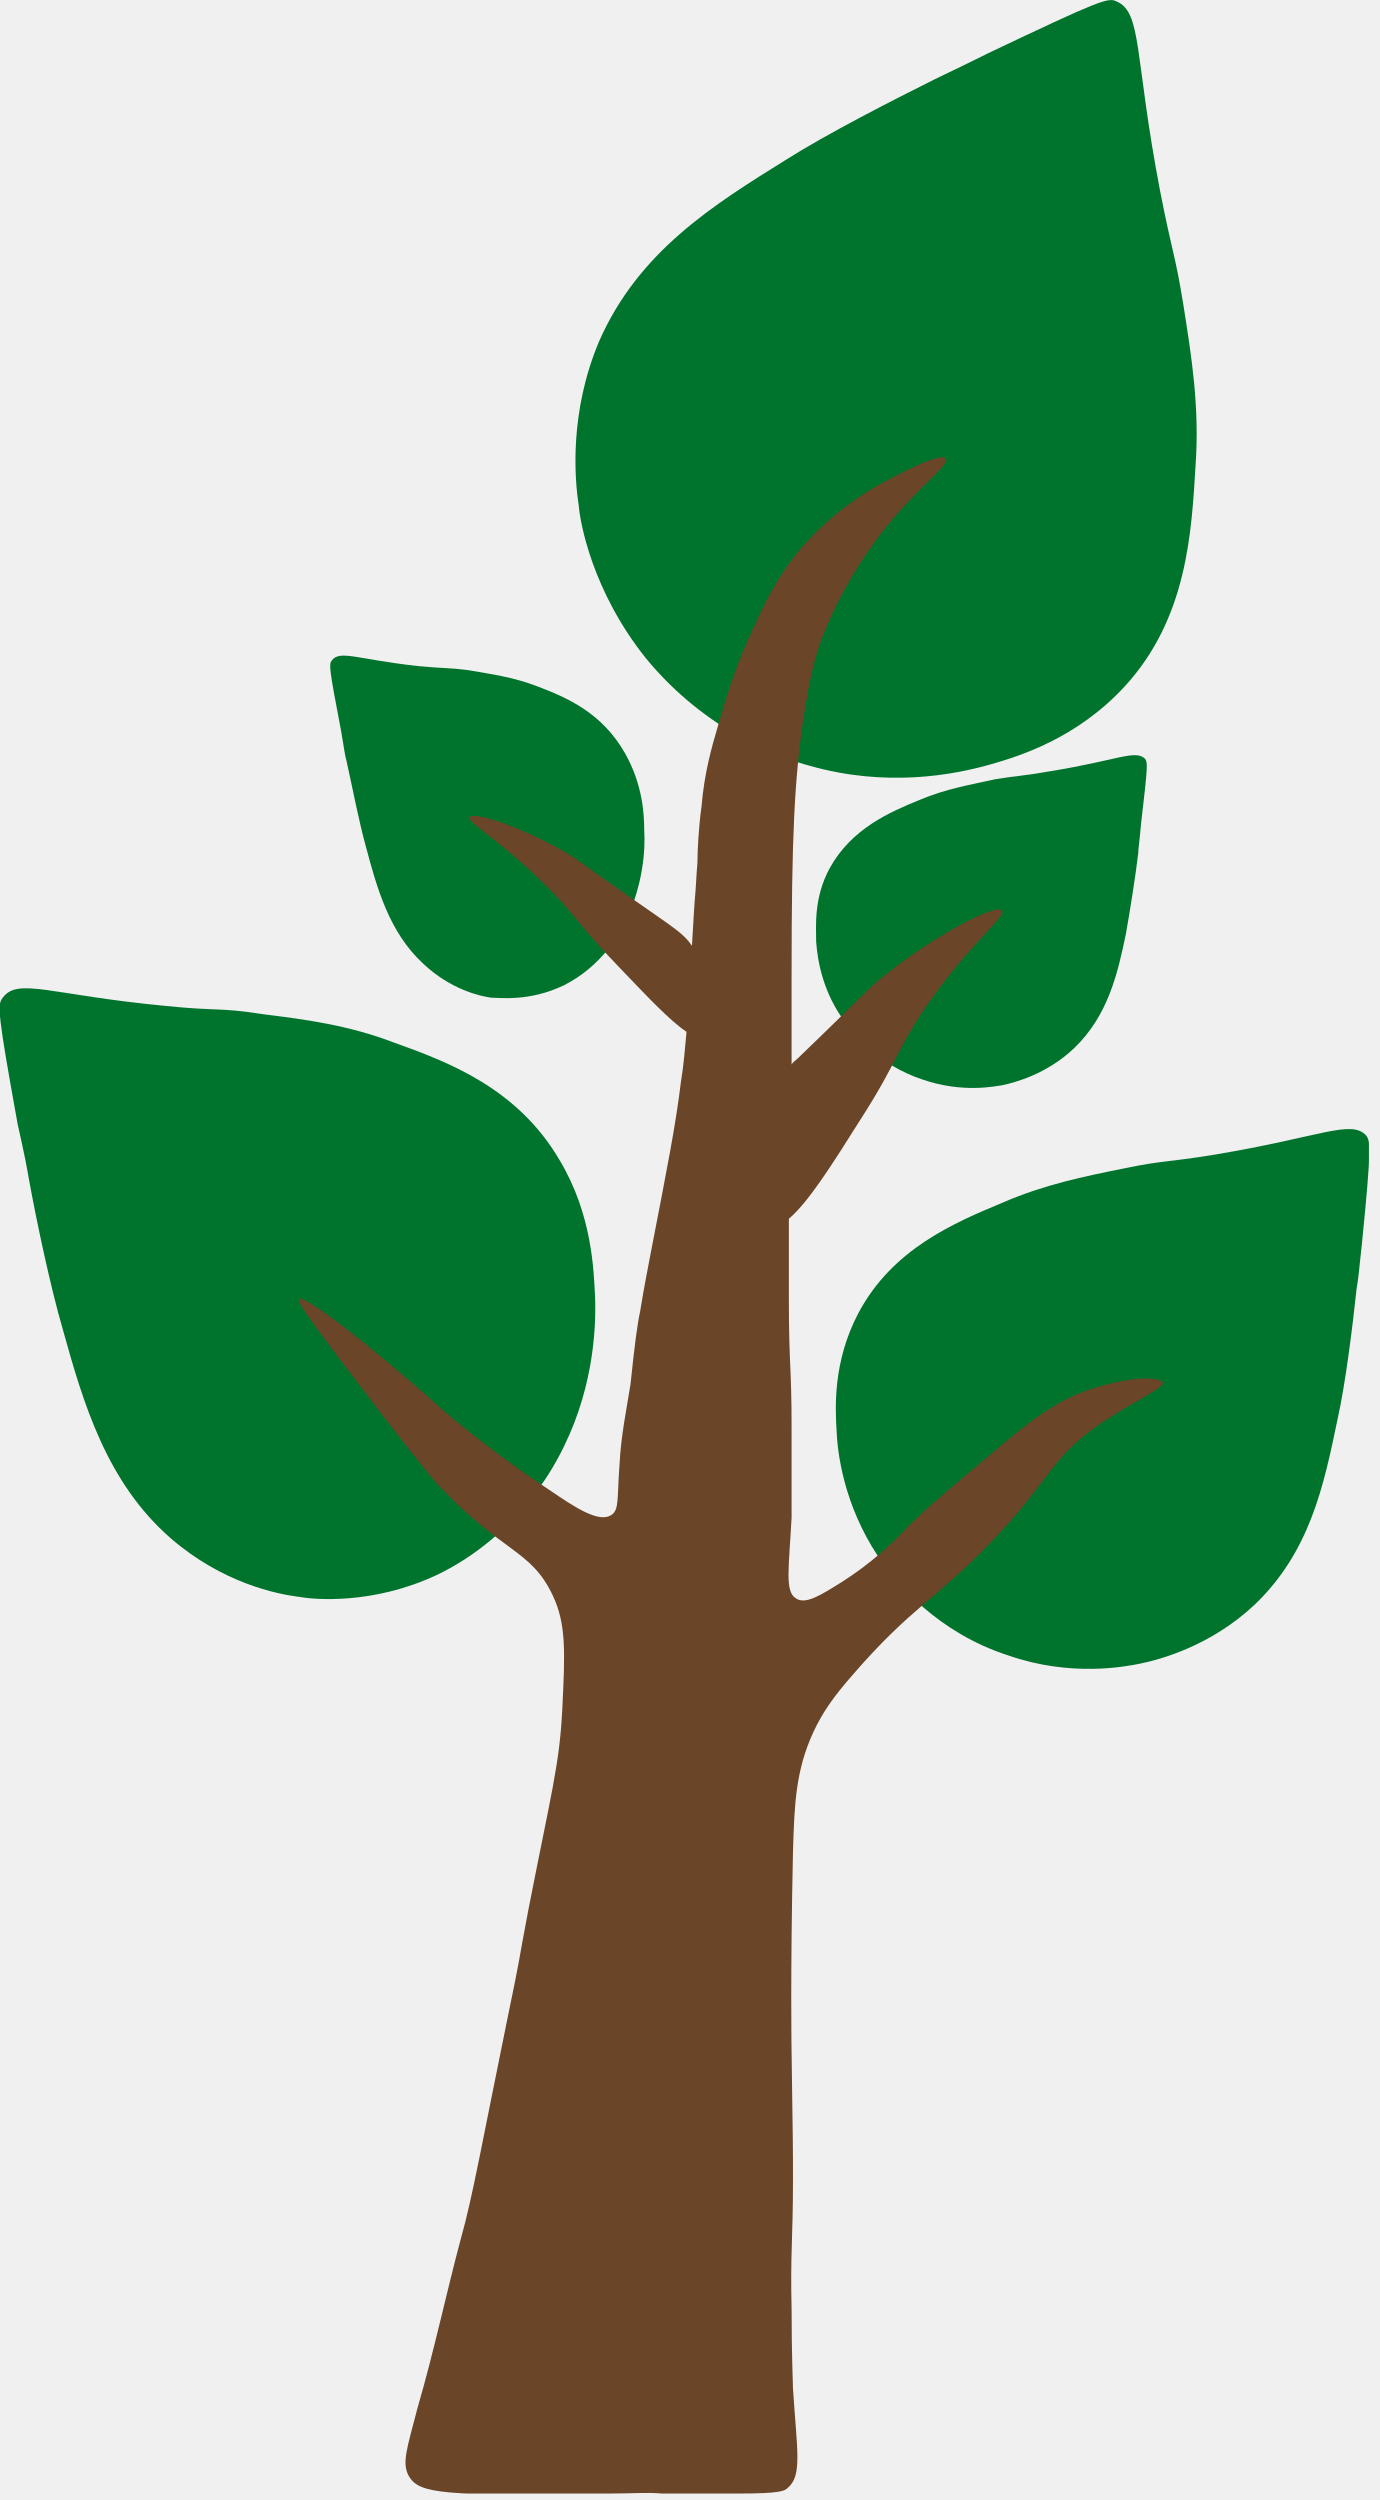
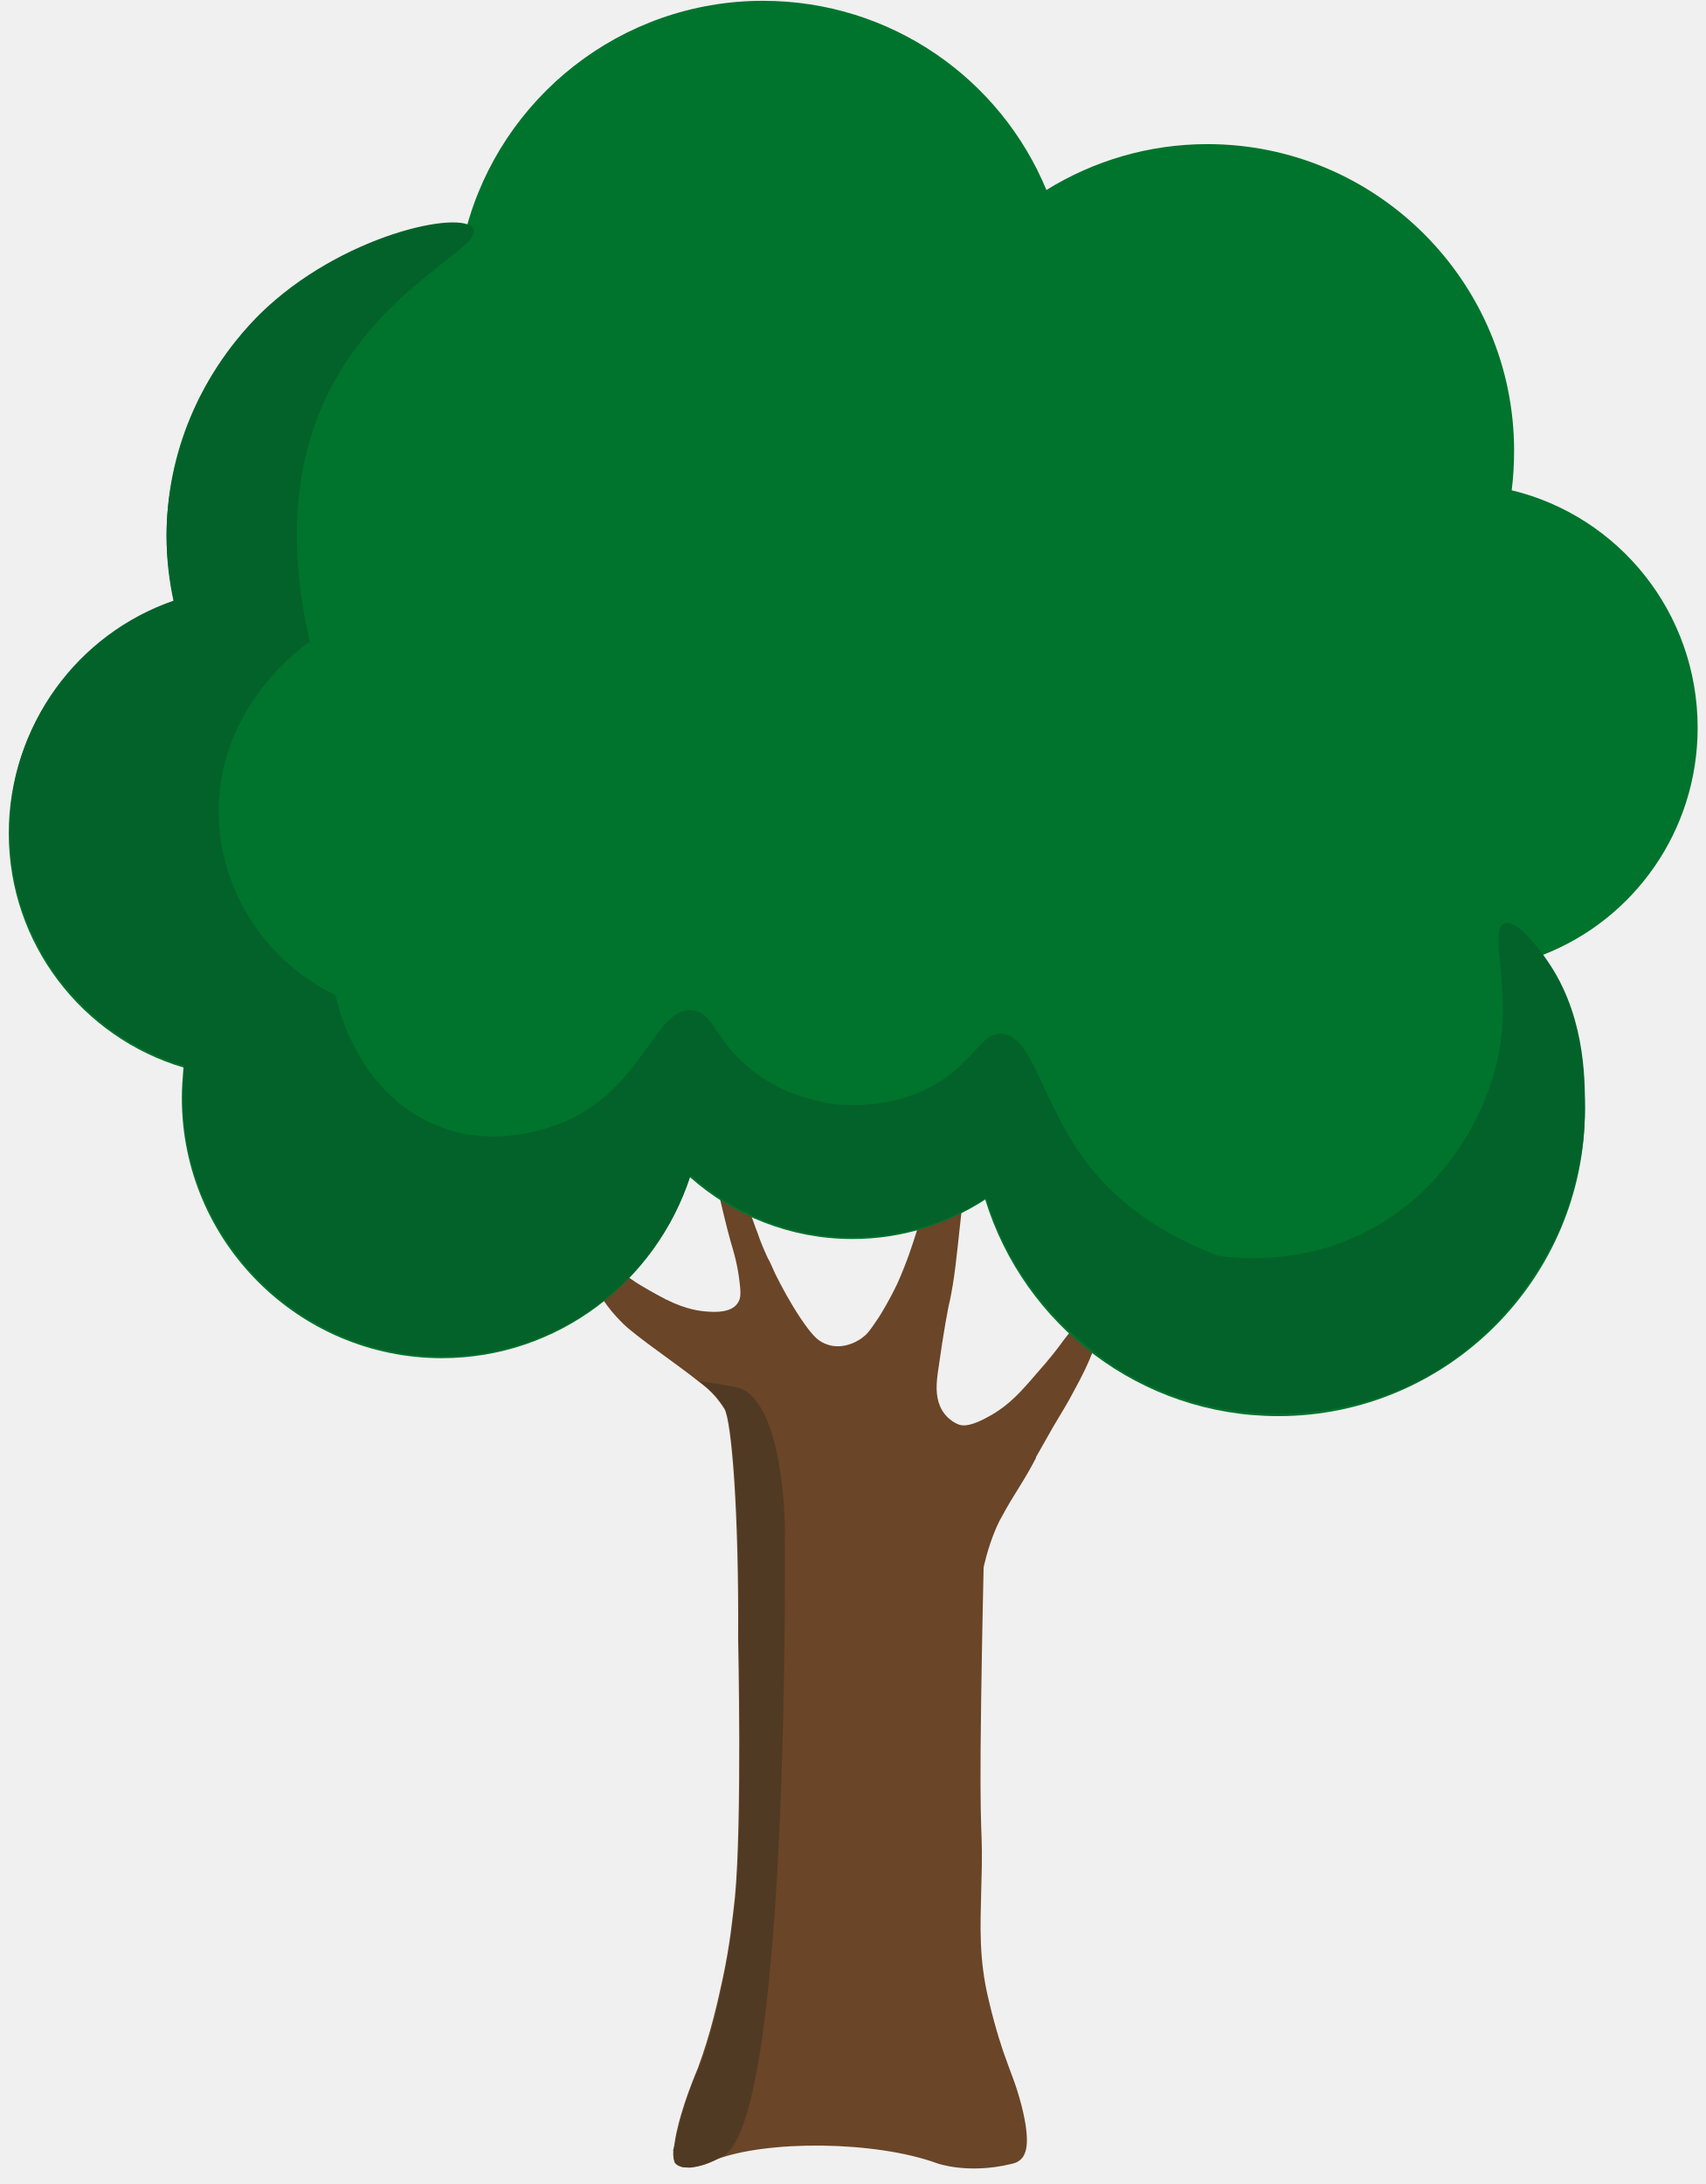
- <svg xmlns="http://www.w3.org/2000/svg" viewBox="0 0 64 116" fill="none">
-   <g clip-path="url(#clip0_201_113)">
-     <path d="M63.391 52.689C62.695 51.929 61.301 52.752 56.362 53.575C54.019 53.955 54.019 53.829 52.182 54.209C50.282 54.589 48.446 54.969 46.546 55.792C44.266 56.742 41.416 57.945 39.833 60.921C38.63 63.201 38.757 65.354 38.82 66.431C38.883 67.824 39.327 70.294 41.036 72.637C41.606 73.397 43.443 75.74 46.799 76.817C49.712 77.83 52.245 77.323 52.879 77.197C53.829 77.007 56.172 76.373 58.198 74.474C60.795 72.004 61.428 68.901 62.061 65.861C62.441 64.151 62.758 61.555 62.948 59.782C63.011 59.465 63.075 58.832 63.201 57.628C63.645 53.195 63.581 52.942 63.391 52.689Z" fill="#00742C" />
-     <path d="M51.802 0.063C53.005 0.57 52.626 2.596 53.829 8.866C54.399 11.779 54.525 11.779 54.905 14.122C55.285 16.529 55.665 18.872 55.475 21.595C55.285 24.698 55.095 28.688 52.182 31.854C49.966 34.26 47.306 35.084 45.976 35.464C44.203 35.97 41.1 36.54 37.553 35.527C36.35 35.21 32.804 34.007 29.954 30.524C27.484 27.421 26.914 24.255 26.851 23.431C26.661 22.228 26.408 19.125 27.801 15.832C29.637 11.652 33.12 9.499 36.477 7.409C38.377 6.206 41.353 4.686 43.38 3.673C43.76 3.483 44.456 3.166 45.849 2.47C51.042 -1.1492e-05 51.422 -0.127 51.802 0.063Z" fill="#00742C" />
-     <path d="M0.127 46.293C0.823 45.343 2.343 46.166 7.663 46.673C10.133 46.926 10.133 46.736 12.159 47.053C14.185 47.306 16.149 47.559 18.302 48.383C20.772 49.269 24.001 50.472 25.964 53.829C27.484 56.362 27.548 58.958 27.611 60.161C27.674 61.808 27.484 64.721 25.901 67.634C25.395 68.584 23.685 71.434 20.265 73.08C17.288 74.474 14.565 74.22 13.869 74.094C12.856 73.967 10.322 73.46 7.916 71.371C4.94 68.774 3.863 65.101 2.913 61.681C2.343 59.718 1.71 56.742 1.33 54.652C1.267 54.272 1.14 53.575 0.823 52.182C-0.127 46.926 -0.127 46.609 0.127 46.293Z" fill="#00742C" />
-     <path d="M15.389 30.651C15.769 30.144 16.529 30.587 19.378 30.904C20.708 31.031 20.708 30.967 21.721 31.094C22.798 31.284 23.811 31.411 24.951 31.854C26.281 32.361 27.928 33.057 29.004 34.957C29.827 36.413 29.891 37.807 29.891 38.503C29.954 39.453 29.827 41.036 29.067 42.683C28.814 43.253 27.928 44.836 26.154 45.723C24.571 46.483 23.178 46.293 22.798 46.293C22.291 46.229 20.898 45.913 19.632 44.709C18.048 43.253 17.479 41.163 16.972 39.263C16.655 38.123 16.339 36.477 16.085 35.337C16.022 35.147 15.959 34.704 15.832 33.944C15.262 30.967 15.262 30.841 15.389 30.651Z" fill="#00742C" />
-     <path d="M53.132 35.21C52.689 34.767 51.865 35.274 48.762 35.78C47.306 36.034 47.306 35.97 46.166 36.16C45.026 36.413 43.886 36.603 42.683 37.11C41.29 37.68 39.517 38.44 38.503 40.276C37.743 41.67 37.87 43 37.87 43.696C37.933 44.583 38.187 46.103 39.263 47.496C39.643 48.002 40.72 49.396 42.81 50.092C44.646 50.726 46.166 50.409 46.546 50.346C47.116 50.219 48.572 49.839 49.839 48.636C51.422 47.116 51.865 45.153 52.245 43.316C52.435 42.24 52.689 40.657 52.815 39.58C52.815 39.39 52.879 39.01 52.942 38.25C53.259 35.527 53.259 35.4 53.132 35.21Z" fill="#00742C" />
-     <path d="M49.902 64.721C48.636 65.291 47.623 66.051 45.786 67.634C43.823 69.281 42.81 70.104 41.733 71.244C41.353 71.624 40.467 72.51 39.073 73.397C38.06 74.03 37.364 74.474 36.92 74.157C36.413 73.84 36.603 72.764 36.73 70.421C36.73 70.357 36.73 69.027 36.73 66.304C36.73 63.328 36.603 63.391 36.603 60.225C36.603 58.768 36.603 57.502 36.603 56.552C37.49 55.792 38.503 54.209 39.897 51.992C41.733 49.142 41.606 48.636 43.126 46.483C45.09 43.696 46.736 42.493 46.483 42.24C46.166 41.923 43.316 43.443 41.1 45.216C40.213 45.913 40.403 45.849 37.047 49.079C36.92 49.206 36.794 49.269 36.73 49.396C36.73 48.319 36.73 47.053 36.73 45.216C36.73 38.82 36.857 36.16 37.3 33.184C37.49 32.107 37.617 31.157 37.997 30.017C38.187 29.447 39.01 27.168 40.973 24.634C42.683 22.481 44.076 21.595 43.886 21.278C43.696 20.962 41.796 21.911 40.467 22.671C39.643 23.178 38.313 24.065 36.983 25.648C36.097 26.788 35.59 27.738 35.02 29.004C34.07 30.967 33.627 32.614 33.31 33.69C32.994 34.767 32.677 35.907 32.55 37.427C32.424 38.313 32.361 39.453 32.361 40.023C32.297 40.783 32.297 41.163 32.234 41.796C32.234 41.796 32.171 42.683 32.107 43.886C31.727 43.316 31.284 43.063 29.384 41.733C26.471 39.707 26.598 39.707 25.838 39.327C24.001 38.313 21.912 37.617 21.785 37.933C21.721 38.187 23.051 38.883 25.078 40.846C26.661 42.366 26.724 42.81 28.688 44.836C30.081 46.293 31.094 47.369 31.854 47.876C31.791 48.572 31.727 49.396 31.601 50.156C31.347 52.245 30.967 54.145 30.207 58.072C30.081 58.768 29.891 59.655 29.701 60.858C29.574 61.428 29.448 62.378 29.258 64.214C29.067 65.418 28.814 66.621 28.751 67.888C28.624 69.471 28.751 70.041 28.371 70.294C27.801 70.674 26.724 69.977 25.521 69.154C22.545 67.191 20.455 65.354 20.328 65.228C17.922 63.075 14.122 59.971 13.869 60.288C13.806 60.351 13.869 60.605 16.782 64.404C18.808 67.064 19.822 68.331 20.328 68.901C23.305 72.067 24.635 71.877 25.648 74.03C26.281 75.36 26.218 76.69 26.091 79.287C25.964 81.883 25.584 83.15 24.508 88.659C24.001 91.319 24.191 90.559 23.558 93.599C22.418 99.171 21.912 102.021 21.405 103.794C20.708 106.391 20.138 109.114 19.378 111.71C18.872 113.673 18.618 114.307 18.998 114.94C19.505 115.7 20.518 115.827 28.181 115.7C29.574 115.7 29.954 115.637 30.714 115.7C31.664 115.7 32.804 115.763 34.324 115.7C36.224 115.7 36.413 115.573 36.54 115.447C37.237 114.877 36.983 113.737 36.794 110.824C36.794 110.507 36.73 109.367 36.73 107.087C36.667 104.618 36.794 103.858 36.794 101.198C36.794 99.551 36.794 99.678 36.73 95.245C36.73 95.245 36.667 91.762 36.794 85.936C36.857 83.719 36.92 82.136 37.743 80.363C38.187 79.413 38.693 78.716 39.517 77.767C42.303 74.537 43.443 74.22 46.039 71.497C48.826 68.584 48.699 67.634 51.169 65.988C52.689 64.974 54.019 64.404 53.955 64.151C53.702 63.771 51.739 63.961 49.902 64.721Z" fill="#6A4527" />
-   </g>
-   <defs>
-     <clipPath id="clip0_201_113">
-       <rect width="63.518" height="115.7" fill="white" />
-     </clipPath>
-   </defs>
+ <svg xmlns="http://www.w3.org/2000/svg" viewBox="0 0 107 137" fill="none">
+   <path d="M42.264 134.838C42.466 132.97 43.375 130.697 43.779 129.738C44.587 127.566 45.041 125.496 45.344 124.082C45.799 121.961 45.95 120.345 46.102 119.032C46.556 114.284 46.304 102.871 46.304 102.821C46.354 94.892 45.9 89.185 45.445 88.377C45.193 87.973 44.89 87.62 44.89 87.62C44.536 87.216 44.233 86.963 43.829 86.66C42.516 85.6 39.89 83.832 39.082 83.024C38.627 82.57 37.617 81.56 37.011 79.893C36.102 77.57 36.355 74.994 36.608 74.944C36.86 74.893 36.86 77.166 38.375 79.085C39.082 79.994 39.84 80.449 41.203 81.206C42.718 82.065 43.678 82.216 44.284 82.267C44.89 82.317 46.001 82.368 46.354 81.61C46.506 81.307 46.455 80.853 46.354 80.095C46.203 79.034 45.95 78.277 45.849 77.924C45.849 77.924 45.546 76.863 45.142 75.095C44.738 73.429 44.738 72.116 44.688 70.702C44.637 68.177 44.839 65.5 45.092 65.5C45.243 65.5 45.294 66.611 45.748 69.742C46.203 73.075 46.354 73.883 46.657 74.843C46.96 75.802 47.465 77.216 47.516 77.317C47.718 77.924 47.92 78.378 48.172 78.933C48.273 79.085 48.425 79.439 48.627 79.893C49.031 80.701 49.536 81.661 50.243 82.721C50.899 83.681 51.253 84.085 51.758 84.287C52.919 84.792 54.03 83.984 54.131 83.883C54.485 83.63 54.687 83.277 55.141 82.62C55.293 82.368 55.747 81.661 56.303 80.499C56.909 79.135 57.262 78.025 57.515 77.216C57.717 76.459 57.919 75.903 58.02 75.146C58.07 74.742 58.171 74.287 58.323 72.57C58.525 70.298 58.474 69.894 58.676 69.793C59.08 69.641 59.888 70.853 60.292 72.217C60.494 72.924 60.595 73.732 60.242 76.712C59.989 79.034 59.888 80.146 59.585 81.61C59.484 81.964 59.181 83.63 58.878 85.802C58.727 86.761 58.676 87.519 58.979 88.226C59.383 89.135 60.191 89.387 60.242 89.387C60.444 89.438 60.949 89.488 62.161 88.781C63.322 88.125 64.08 87.266 64.989 86.206C65.898 85.196 66.453 84.438 66.453 84.438C66.857 83.883 67.059 83.63 67.463 83.176C67.867 82.772 68.726 81.863 69.029 82.115C69.382 82.418 68.776 84.034 68.625 84.59C68.271 85.549 67.918 86.256 67.312 87.367C66.908 88.125 66.857 88.175 66.049 89.539C65.544 90.448 65.241 90.953 64.989 91.407C64.989 91.458 64.989 91.407 64.989 91.458C64.181 93.023 63.625 93.68 62.817 95.195C62.666 95.448 62.615 95.599 62.514 95.801C61.959 97.064 61.706 98.326 61.706 98.326C61.706 98.326 61.605 102.871 61.555 106.406C61.403 116.759 61.706 113.779 61.555 118.628C61.504 120.799 61.403 122.87 62.009 125.395C62.464 127.364 62.969 128.778 62.969 128.778C63.423 130.091 63.726 130.697 64.08 132.061C64.686 134.434 64.332 135.04 64.181 135.293C63.928 135.646 63.625 135.697 63.423 135.747C60.696 136.404 58.777 135.697 58.777 135.697C54.889 134.283 48.071 134.232 44.839 135.495C44.385 135.697 42.819 136.354 42.314 135.646C42.213 135.293 42.213 134.99 42.264 134.838Z" fill="#6A4527" />
+   <path d="M106.5 45.653C106.5 38.431 101.551 32.371 94.835 30.755C94.936 29.947 94.986 29.139 94.986 28.281C94.986 17.675 86.351 9.04 75.746 9.04C72.059 9.04 68.575 10.1 65.646 11.918C62.767 4.949 55.899 0.051 47.87 0.051C38.931 0.051 31.406 6.161 29.235 14.393C18.832 14.645 10.449 23.13 10.449 33.634C10.449 35.048 10.6 36.411 10.903 37.775C4.894 39.846 0.551 45.552 0.551 52.269C0.551 59.238 5.197 65.096 11.509 66.965C11.459 67.571 11.408 68.227 11.408 68.884C11.408 77.873 18.731 85.196 27.72 85.196C34.992 85.196 41.153 80.398 43.274 73.833C46.001 76.257 49.587 77.722 53.475 77.722C56.556 77.722 59.384 76.812 61.808 75.247C64.232 83.125 71.554 88.832 80.19 88.832C90.795 88.832 99.43 80.196 99.43 69.591C99.43 66.056 98.471 62.773 96.804 59.895C102.511 57.672 106.5 52.117 106.5 45.653Z" fill="#00742C" />
+   <path d="M96.804 59.895C96.35 59.288 95.138 57.672 94.38 57.925C93.471 58.279 94.531 61.258 94.228 64.642C93.825 69.187 91.047 74.085 86.603 76.762C82.513 79.237 78.27 79.034 76.452 78.782C73.776 77.772 70.544 76.055 68.17 72.924C65.292 69.136 64.837 64.945 62.817 64.844C61.555 64.793 61.151 66.51 58.828 67.924C56.606 69.288 54.182 69.389 52.566 69.288C51.051 69.086 48.98 68.581 47.162 67.116C44.839 65.298 44.839 63.581 43.476 63.379C41.203 63.076 40.496 67.773 36.002 70.096C35.598 70.298 31.558 72.318 27.417 70.601C22.316 68.53 21.155 62.874 21.054 62.42C16.761 60.349 13.933 56.107 13.731 51.41C13.428 44.391 19.135 40.452 19.438 40.249C18.377 35.654 17.973 29.947 20.599 24.645C23.932 17.928 30.346 15.504 29.689 14.342C29.033 13.13 21.407 14.696 16.307 19.695C15.65 20.352 13.984 22.069 12.62 24.746C10.6 28.735 10.449 32.371 10.449 33.533C10.449 35.25 10.701 36.664 10.903 37.674C4.894 39.745 0.601 45.451 0.601 52.168C0.601 59.137 5.247 64.995 11.56 66.864C11.509 67.47 11.459 68.126 11.459 68.783C11.459 77.772 18.781 85.095 27.77 85.095C35.042 85.095 41.203 80.297 43.324 73.732C46.051 76.156 49.586 77.621 53.525 77.621C56.606 77.621 59.484 76.712 61.858 75.146C62.211 76.257 62.767 77.722 63.726 79.338C66.201 83.428 69.534 85.499 70.544 86.105C71.655 86.761 75.19 88.68 80.189 88.68C81.906 88.68 86.754 88.478 91.249 85.246C93.825 83.428 95.39 81.257 95.945 80.449C97.208 78.63 97.865 77.115 98.016 76.712C98.117 76.409 98.673 75.095 99.026 73.328C99.228 72.419 99.43 71.106 99.43 69.439C99.43 67.571 99.43 63.379 96.804 59.895Z" fill="#03622A" />
+   <path d="M42.264 134.788C42.264 134.737 42.264 134.737 42.314 134.636C42.314 134.636 42.314 134.535 42.364 134.434C42.415 133.98 42.516 133.626 42.516 133.626C42.566 133.525 42.617 133.273 42.718 132.869C42.92 132.162 43.072 131.657 43.172 131.455C43.475 130.546 43.779 129.839 43.829 129.738C44.637 127.869 45.243 124.789 45.395 124.082C45.849 121.961 46.001 120.345 46.152 119.032C46.606 114.284 46.354 102.871 46.354 102.821C46.404 94.892 45.95 89.185 45.495 88.377C45.243 87.973 44.94 87.62 44.94 87.62C44.587 87.216 44.283 86.963 43.88 86.66H43.829C43.829 86.61 45.748 86.913 46.354 87.064C49.132 87.973 49.233 95.549 49.233 95.65C49.233 95.65 49.636 132.465 45.445 135.192C45.193 135.343 44.889 135.495 44.889 135.495C44.889 135.495 44.233 135.849 43.475 135.95C43.475 135.95 43.273 136 43.021 135.95C43.021 135.95 42.87 135.95 42.718 135.899C42.667 135.899 42.617 135.849 42.617 135.849C42.617 135.849 42.566 135.798 42.516 135.798C42.465 135.747 42.415 135.748 42.364 135.647C42.364 135.647 42.364 135.596 42.314 135.545C42.264 135.394 42.264 135.293 42.264 135.091C42.264 135.04 42.264 134.99 42.264 134.939C42.213 134.939 42.213 134.889 42.264 134.788Z" fill="#503A23" />
</svg>
